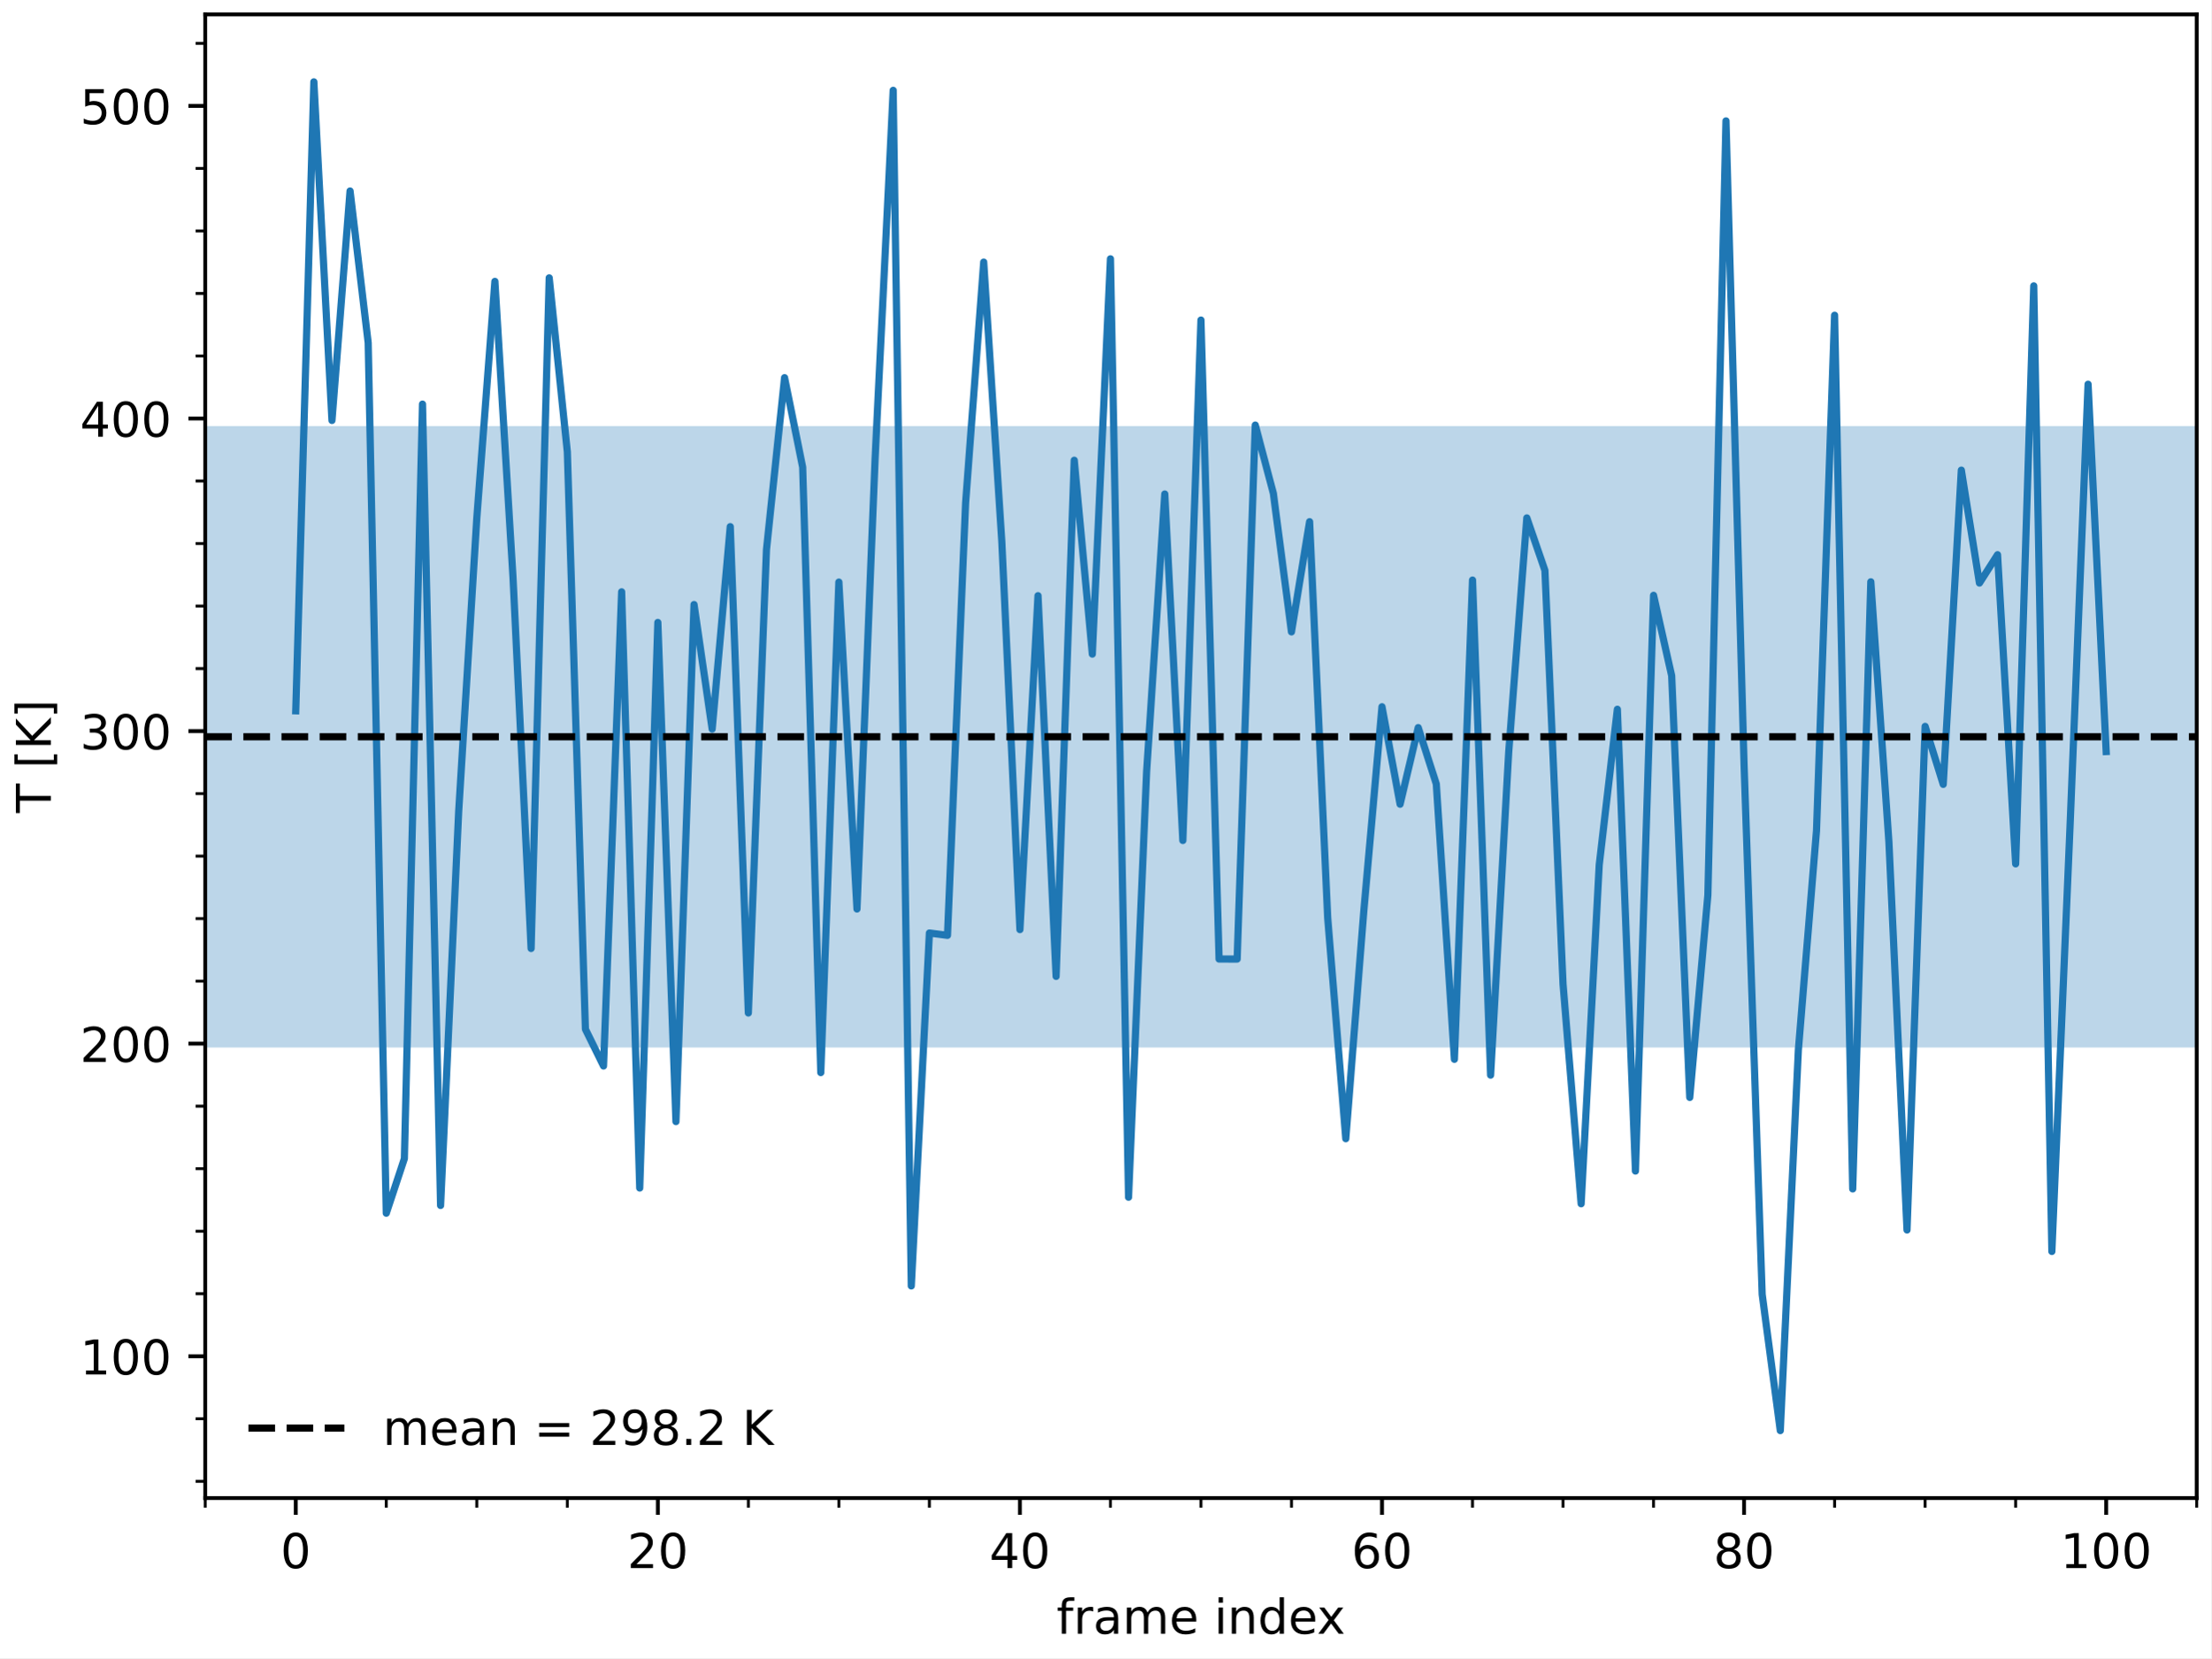
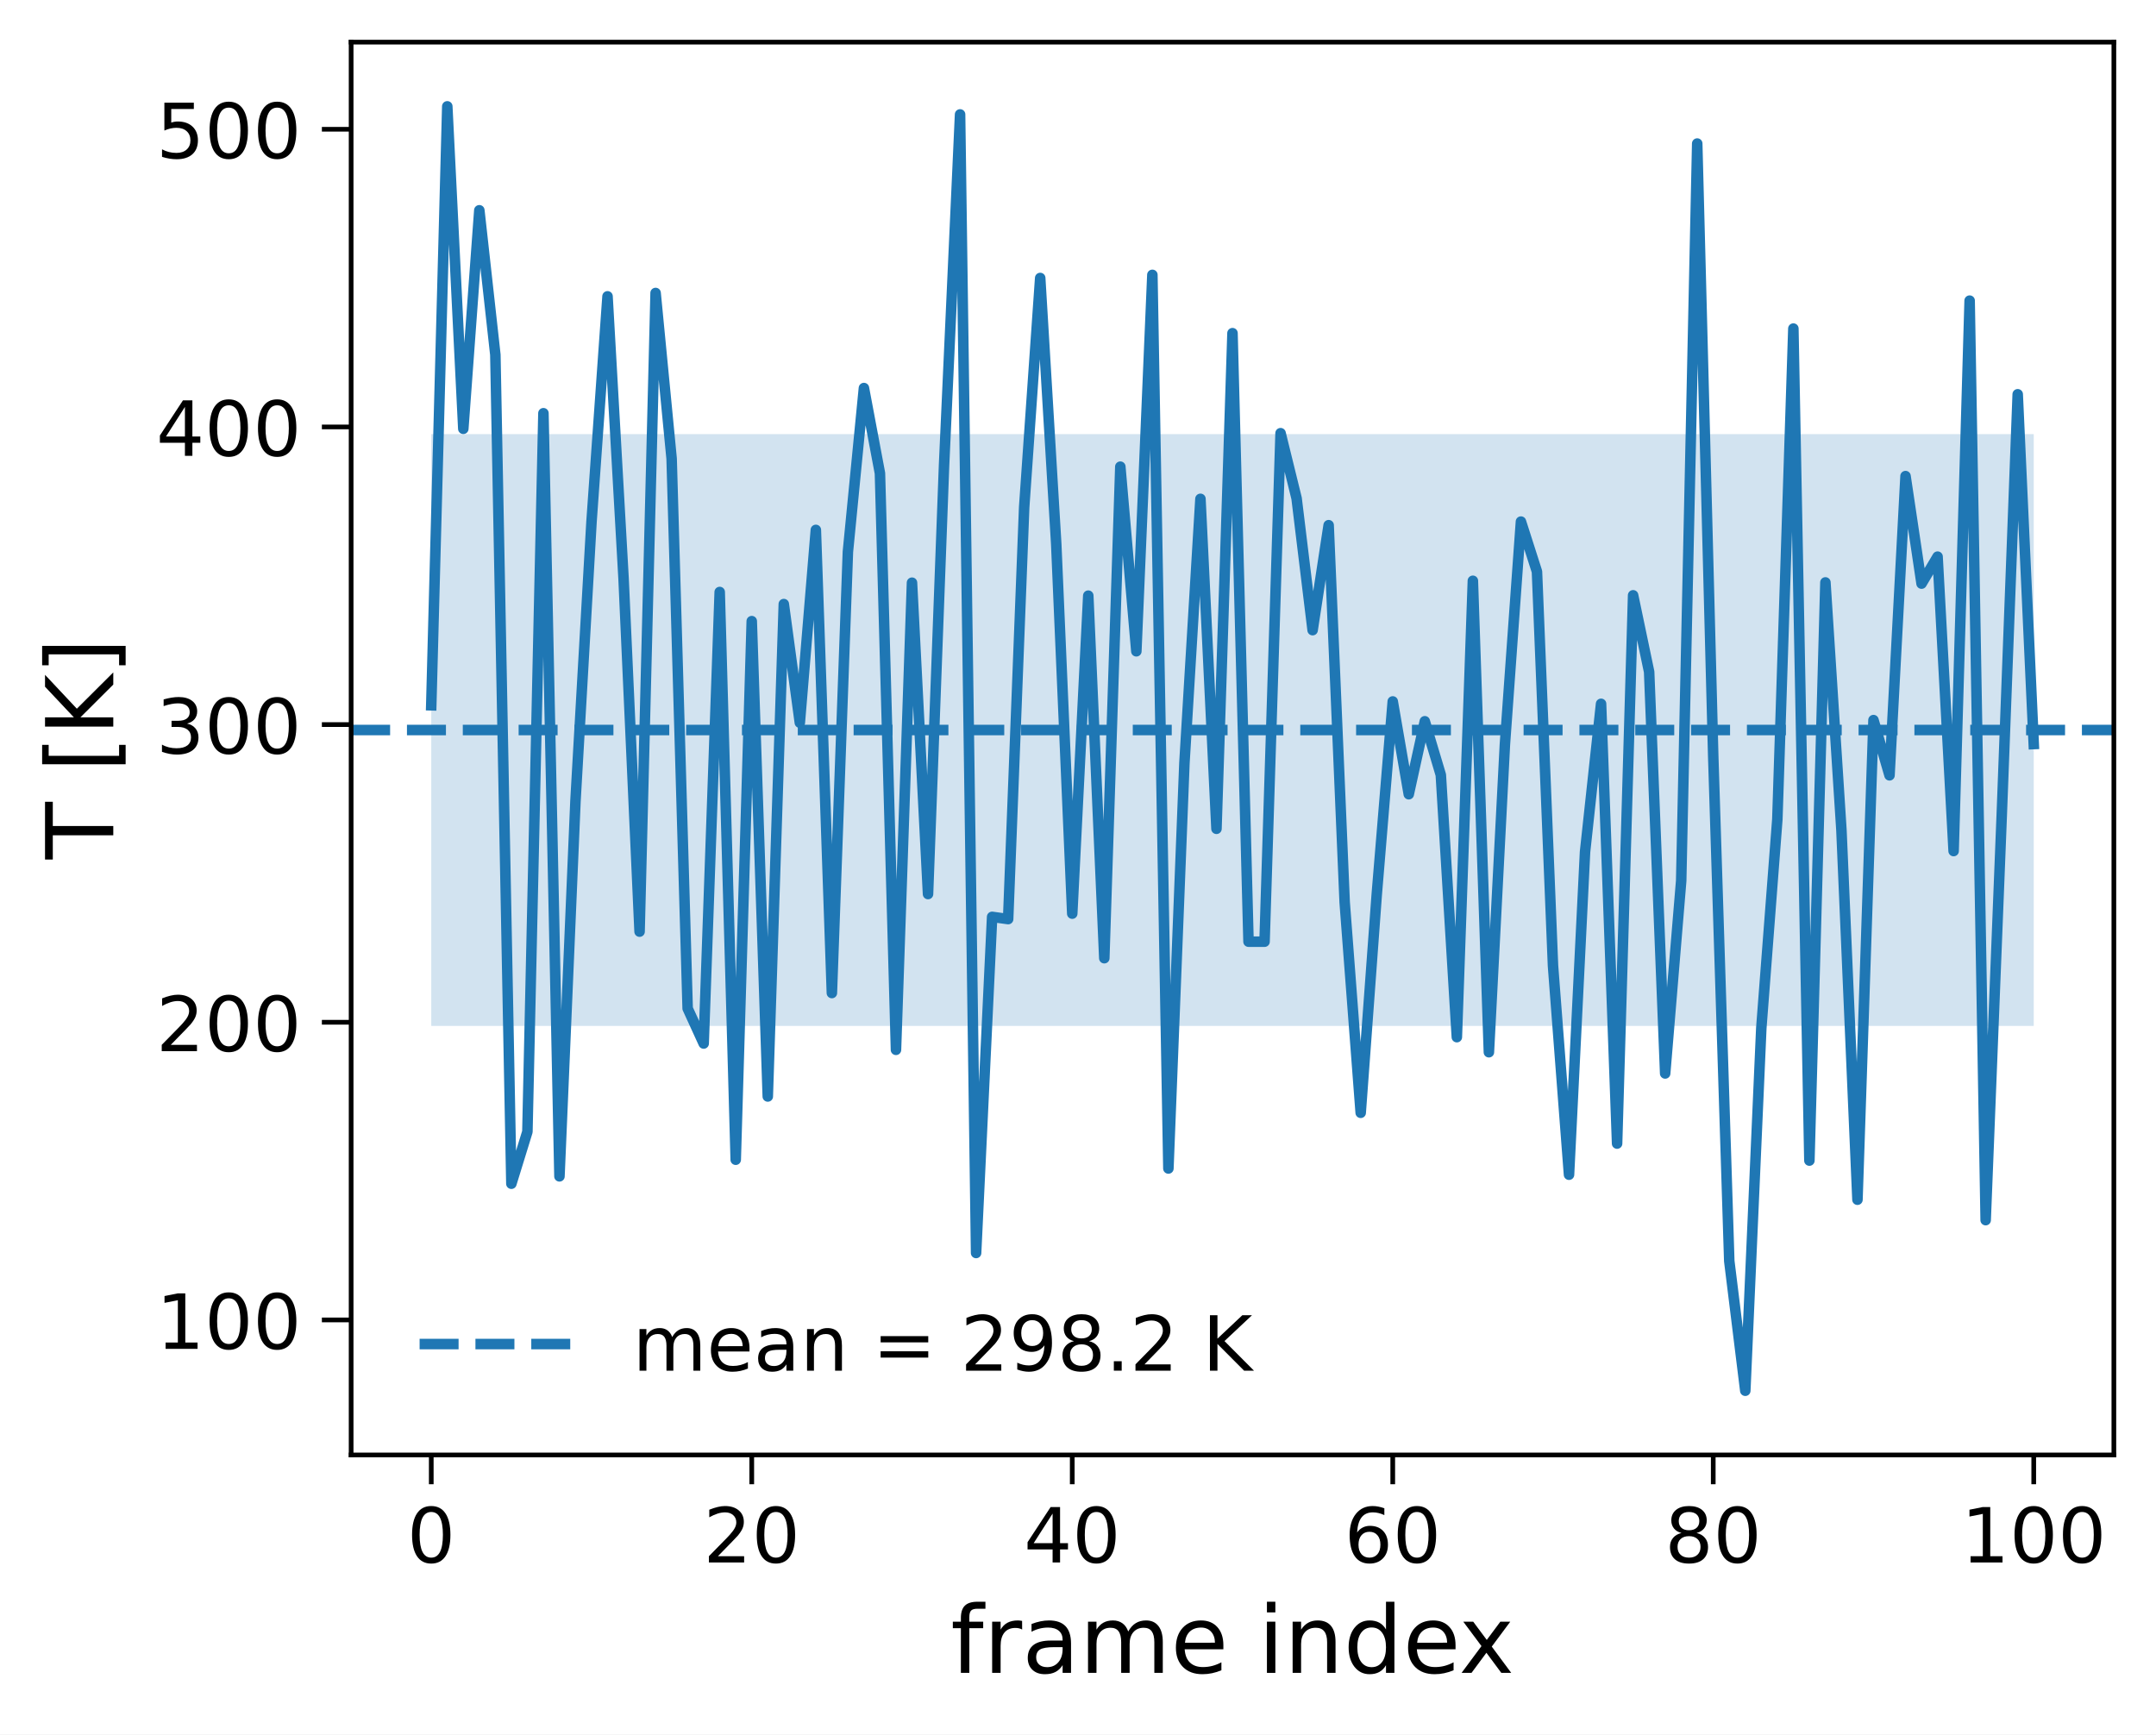
- <svg xmlns="http://www.w3.org/2000/svg" xmlns:xlink="http://www.w3.org/1999/xlink" width="460.8pt" height="345.6pt" viewBox="0 0 460.8 345.6" version="1.1">
+ <svg xmlns="http://www.w3.org/2000/svg" xmlns:xlink="http://www.w3.org/1999/xlink" width="368.4pt" height="296.4pt" viewBox="0 0 368.4 296.4" version="1.1">
  <defs>
    <style type="text/css">*{stroke-linejoin: round; stroke-linecap: butt}</style>
  </defs>
  <g id="figure_1">
    <g id="patch_1">
-       <path d="M 0 345.6  L 460.8 345.6  L 460.8 0  L 0 0  z " style="fill: #ffffff" />
+       <path d="M 0 296.4  L 368.4 296.4  L 368.4 0  L 0 0  z " style="fill: #ffffff" />
    </g>
    <g id="axes_1">
      <g id="patch_2">
-         <path d="M 42.766 312.244  L 457.8 312.244  L 457.8 3  L 42.766 3  z " style="fill: #ffffff" />
-       </g>
-       <g id="patch_3">
-         <path d="M 42.766 218.335  L 457.8 218.335  L 457.8 88.802  L 42.766 88.802  z " clip-path="url(#p614aa1fd4a)" style="fill: #1f77b4; opacity: 0.3" />
+         <path d="M 59.999 248.633  L 361.2 248.633  L 361.2 7.2  L 59.999 7.2  z " style="fill: #ffffff" />
+       </g>
+       <g id="FillBetweenPolyCollection_1">
+         <path d="M 73.69 74.187  L 73.69 175.316  L 76.428 175.316  L 79.166 175.316  L 81.904 175.316  L 84.642 175.316  L 87.381 175.316  L 90.119 175.316  L 92.857 175.316  L 95.595 175.316  L 98.333 175.316  L 101.072 175.316  L 103.81 175.316  L 106.548 175.316  L 109.286 175.316  L 112.024 175.316  L 114.763 175.316  L 117.501 175.316  L 120.239 175.316  L 122.977 175.316  L 125.715 175.316  L 128.453 175.316  L 131.192 175.316  L 133.93 175.316  L 136.668 175.316  L 139.406 175.316  L 142.144 175.316  L 144.883 175.316  L 147.621 175.316  L 150.359 175.316  L 153.097 175.316  L 155.835 175.316  L 158.574 175.316  L 161.312 175.316  L 164.05 175.316  L 166.788 175.316  L 169.526 175.316  L 172.264 175.316  L 175.003 175.316  L 177.741 175.316  L 180.479 175.316  L 183.217 175.316  L 185.955 175.316  L 188.694 175.316  L 191.432 175.316  L 194.17 175.316  L 196.908 175.316  L 199.646 175.316  L 202.385 175.316  L 205.123 175.316  L 207.861 175.316  L 210.599 175.316  L 213.337 175.316  L 216.076 175.316  L 218.814 175.316  L 221.552 175.316  L 224.29 175.316  L 227.028 175.316  L 229.766 175.316  L 232.505 175.316  L 235.243 175.316  L 237.981 175.316  L 240.719 175.316  L 243.457 175.316  L 246.196 175.316  L 248.934 175.316  L 251.672 175.316  L 254.41 175.316  L 257.148 175.316  L 259.887 175.316  L 262.625 175.316  L 265.363 175.316  L 268.101 175.316  L 270.839 175.316  L 273.577 175.316  L 276.316 175.316  L 279.054 175.316  L 281.792 175.316  L 284.53 175.316  L 287.268 175.316  L 290.007 175.316  L 292.745 175.316  L 295.483 175.316  L 298.221 175.316  L 300.959 175.316  L 303.698 175.316  L 306.436 175.316  L 309.174 175.316  L 311.912 175.316  L 314.65 175.316  L 317.388 175.316  L 320.127 175.316  L 322.865 175.316  L 325.603 175.316  L 328.341 175.316  L 331.079 175.316  L 333.818 175.316  L 336.556 175.316  L 339.294 175.316  L 342.032 175.316  L 344.77 175.316  L 347.509 175.316  L 347.509 74.187  L 347.509 74.187  L 344.77 74.187  L 342.032 74.187  L 339.294 74.187  L 336.556 74.187  L 333.818 74.187  L 331.079 74.187  L 328.341 74.187  L 325.603 74.187  L 322.865 74.187  L 320.127 74.187  L 317.388 74.187  L 314.65 74.187  L 311.912 74.187  L 309.174 74.187  L 306.436 74.187  L 303.698 74.187  L 300.959 74.187  L 298.221 74.187  L 295.483 74.187  L 292.745 74.187  L 290.007 74.187  L 287.268 74.187  L 284.53 74.187  L 281.792 74.187  L 279.054 74.187  L 276.316 74.187  L 273.577 74.187  L 270.839 74.187  L 268.101 74.187  L 265.363 74.187  L 262.625 74.187  L 259.887 74.187  L 257.148 74.187  L 254.41 74.187  L 251.672 74.187  L 248.934 74.187  L 246.196 74.187  L 243.457 74.187  L 240.719 74.187  L 237.981 74.187  L 235.243 74.187  L 232.505 74.187  L 229.766 74.187  L 227.028 74.187  L 224.29 74.187  L 221.552 74.187  L 218.814 74.187  L 216.076 74.187  L 213.337 74.187  L 210.599 74.187  L 207.861 74.187  L 205.123 74.187  L 202.385 74.187  L 199.646 74.187  L 196.908 74.187  L 194.17 74.187  L 191.432 74.187  L 188.694 74.187  L 185.955 74.187  L 183.217 74.187  L 180.479 74.187  L 177.741 74.187  L 175.003 74.187  L 172.264 74.187  L 169.526 74.187  L 166.788 74.187  L 164.05 74.187  L 161.312 74.187  L 158.574 74.187  L 155.835 74.187  L 153.097 74.187  L 150.359 74.187  L 147.621 74.187  L 144.883 74.187  L 142.144 74.187  L 139.406 74.187  L 136.668 74.187  L 133.93 74.187  L 131.192 74.187  L 128.453 74.187  L 125.715 74.187  L 122.977 74.187  L 120.239 74.187  L 117.501 74.187  L 114.763 74.187  L 112.024 74.187  L 109.286 74.187  L 106.548 74.187  L 103.81 74.187  L 101.072 74.187  L 98.333 74.187  L 95.595 74.187  L 92.857 74.187  L 90.119 74.187  L 87.381 74.187  L 84.642 74.187  L 81.904 74.187  L 79.166 74.187  L 76.428 74.187  L 73.69 74.187  z " clip-path="url(#p4c0810316b)" style="fill: #1f77b4; fill-opacity: 0.2" />
      </g>
      <g id="matplotlib.axis_1">
        <g id="xtick_1">
          <g id="line2d_1">
            <defs>
-               <path id="m4a8d5b5335" d="M 0 0  L 0 3.5  " style="stroke: #000000; stroke-width: 0.8" />
-             </defs>
-             <g>
-               <use xlink:href="#m4a8d5b5335" x="61.631" y="312.244" style="stroke: #000000; stroke-width: 0.8" />
+               <path id="me2328aeeba" d="M 0 0  L 0 5  " style="stroke: #000000; stroke-width: 0.8" />
+             </defs>
+             <g>
+               <use xlink:href="#me2328aeeba" x="73.69" y="248.633" style="stroke: #000000; stroke-width: 0.8" />
            </g>
          </g>
          <g id="text_1">
-             <g transform="translate(58.44979 326.8419) scale(0.1 -0.1)">
+             <g transform="translate(69.55407 267.0109) scale(0.13 -0.13)">
              <defs>
                <path id="DejaVuSans-30" d="M 2034 4250  Q 1547 4250 1301 3770  Q 1056 3291 1056 2328  Q 1056 1369 1301 889  Q 1547 409 2034 409  Q 2525 409 2770 889  Q 3016 1369 3016 2328  Q 3016 3291 2770 3770  Q 2525 4250 2034 4250  z M 2034 4750  Q 2819 4750 3233 4129  Q 3647 3509 3647 2328  Q 3647 1150 3233 529  Q 2819 -91 2034 -91  Q 1250 -91 836 529  Q 422 1150 422 2328  Q 422 3509 836 4129  Q 1250 4750 2034 4750  z " transform="scale(0.015625)" />
              </defs>
              <use xlink:href="#DejaVuSans-30" />
            </g>
          </g>
        </g>
        <g id="xtick_2">
          <g id="line2d_2">
            <g>
-               <use xlink:href="#m4a8d5b5335" x="137.092" y="312.244" style="stroke: #000000; stroke-width: 0.8" />
+               <use xlink:href="#me2328aeeba" x="128.453" y="248.633" style="stroke: #000000; stroke-width: 0.8" />
            </g>
          </g>
          <g id="text_2">
-             <g transform="translate(130.7293 326.8419) scale(0.1 -0.1)">
+             <g transform="translate(120.1822 267.0109) scale(0.13 -0.13)">
              <defs>
                <path id="DejaVuSans-32" d="M 1228 531  L 3431 531  L 3431 0  L 469 0  L 469 531  Q 828 903 1448 1529  Q 2069 2156 2228 2338  Q 2531 2678 2651 2914  Q 2772 3150 2772 3378  Q 2772 3750 2511 3984  Q 2250 4219 1831 4219  Q 1534 4219 1204 4116  Q 875 4013 500 3803  L 500 4441  Q 881 4594 1212 4672  Q 1544 4750 1819 4750  Q 2544 4750 2975 4387  Q 3406 4025 3406 3419  Q 3406 3131 3298 2873  Q 3191 2616 2906 2266  Q 2828 2175 2409 1742  Q 1991 1309 1228 531  z " transform="scale(0.015625)" />
              </defs>
              <use xlink:href="#DejaVuSans-32" />
              <use xlink:href="#DejaVuSans-30" transform="translate(63.62305 0)" />
            </g>
          </g>
        </g>
        <g id="xtick_3">
          <g id="line2d_3">
            <g>
-               <use xlink:href="#m4a8d5b5335" x="212.552" y="312.244" style="stroke: #000000; stroke-width: 0.8" />
+               <use xlink:href="#me2328aeeba" x="183.217" y="248.633" style="stroke: #000000; stroke-width: 0.8" />
            </g>
          </g>
          <g id="text_3">
-             <g transform="translate(206.19 326.8419) scale(0.1 -0.1)">
+             <g transform="translate(174.946 267.0109) scale(0.13 -0.13)">
              <defs>
                <path id="DejaVuSans-34" d="M 2419 4116  L 825 1625  L 2419 1625  L 2419 4116  z M 2253 4666  L 3047 4666  L 3047 1625  L 3713 1625  L 3713 1100  L 3047 1100  L 3047 0  L 2419 0  L 2419 1100  L 313 1100  L 313 1709  L 2253 4666  z " transform="scale(0.015625)" />
              </defs>
              <use xlink:href="#DejaVuSans-34" />
              <use xlink:href="#DejaVuSans-30" transform="translate(63.62305 0)" />
            </g>
          </g>
        </g>
        <g id="xtick_4">
          <g id="line2d_4">
            <g>
-               <use xlink:href="#m4a8d5b5335" x="288.013" y="312.244" style="stroke: #000000; stroke-width: 0.8" />
+               <use xlink:href="#me2328aeeba" x="237.981" y="248.633" style="stroke: #000000; stroke-width: 0.8" />
            </g>
          </g>
          <g id="text_4">
-             <g transform="translate(281.6507 326.8419) scale(0.1 -0.1)">
+             <g transform="translate(229.7098 267.0109) scale(0.13 -0.13)">
              <defs>
                <path id="DejaVuSans-36" d="M 2113 2584  Q 1688 2584 1439 2293  Q 1191 2003 1191 1497  Q 1191 994 1439 701  Q 1688 409 2113 409  Q 2538 409 2786 701  Q 3034 994 3034 1497  Q 3034 2003 2786 2293  Q 2538 2584 2113 2584  z M 3366 4563  L 3366 3988  Q 3128 4100 2886 4159  Q 2644 4219 2406 4219  Q 1781 4219 1451 3797  Q 1122 3375 1075 2522  Q 1259 2794 1537 2939  Q 1816 3084 2150 3084  Q 2853 3084 3261 2657  Q 3669 2231 3669 1497  Q 3669 778 3244 343  Q 2819 -91 2113 -91  Q 1303 -91 875 529  Q 447 1150 447 2328  Q 447 3434 972 4092  Q 1497 4750 2381 4750  Q 2619 4750 2861 4703  Q 3103 4656 3366 4563  z " transform="scale(0.015625)" />
              </defs>
              <use xlink:href="#DejaVuSans-36" />
              <use xlink:href="#DejaVuSans-30" transform="translate(63.62305 0)" />
            </g>
          </g>
        </g>
        <g id="xtick_5">
          <g id="line2d_5">
            <g>
-               <use xlink:href="#m4a8d5b5335" x="363.474" y="312.244" style="stroke: #000000; stroke-width: 0.8" />
+               <use xlink:href="#me2328aeeba" x="292.745" y="248.633" style="stroke: #000000; stroke-width: 0.8" />
            </g>
          </g>
          <g id="text_5">
-             <g transform="translate(357.1114 326.8419) scale(0.1 -0.1)">
+             <g transform="translate(284.4735 267.0109) scale(0.13 -0.13)">
              <defs>
                <path id="DejaVuSans-38" d="M 2034 2216  Q 1584 2216 1326 1975  Q 1069 1734 1069 1313  Q 1069 891 1326 650  Q 1584 409 2034 409  Q 2484 409 2743 651  Q 3003 894 3003 1313  Q 3003 1734 2745 1975  Q 2488 2216 2034 2216  z M 1403 2484  Q 997 2584 770 2862  Q 544 3141 544 3541  Q 544 4100 942 4425  Q 1341 4750 2034 4750  Q 2731 4750 3128 4425  Q 3525 4100 3525 3541  Q 3525 3141 3298 2862  Q 3072 2584 2669 2484  Q 3125 2378 3379 2068  Q 3634 1759 3634 1313  Q 3634 634 3220 271  Q 2806 -91 2034 -91  Q 1263 -91 848 271  Q 434 634 434 1313  Q 434 1759 690 2068  Q 947 2378 1403 2484  z M 1172 3481  Q 1172 3119 1398 2916  Q 1625 2713 2034 2713  Q 2441 2713 2670 2916  Q 2900 3119 2900 3481  Q 2900 3844 2670 4047  Q 2441 4250 2034 4250  Q 1625 4250 1398 4047  Q 1172 3844 1172 3481  z " transform="scale(0.015625)" />
              </defs>
              <use xlink:href="#DejaVuSans-38" />
              <use xlink:href="#DejaVuSans-30" transform="translate(63.62305 0)" />
            </g>
          </g>
        </g>
        <g id="xtick_6">
          <g id="line2d_6">
            <g>
-               <use xlink:href="#m4a8d5b5335" x="438.935" y="312.244" style="stroke: #000000; stroke-width: 0.8" />
+               <use xlink:href="#me2328aeeba" x="347.509" y="248.633" style="stroke: #000000; stroke-width: 0.8" />
            </g>
          </g>
          <g id="text_6">
-             <g transform="translate(429.3908 326.8419) scale(0.1 -0.1)">
+             <g transform="translate(335.1017 267.0109) scale(0.13 -0.13)">
              <defs>
                <path id="DejaVuSans-31" d="M 794 531  L 1825 531  L 1825 4091  L 703 3866  L 703 4441  L 1819 4666  L 2450 4666  L 2450 531  L 3481 531  L 3481 0  L 794 0  L 794 531  z " transform="scale(0.015625)" />
              </defs>
              <use xlink:href="#DejaVuSans-31" />
              <use xlink:href="#DejaVuSans-30" transform="translate(63.62305 0)" />
              <use xlink:href="#DejaVuSans-30" transform="translate(127.2461 0)" />
            </g>
          </g>
        </g>
-         <g id="xtick_7">
-           <g id="line2d_7">
-             <defs>
-               <path id="m9351d5bd7f" d="M 0 0  L 0 2  " style="stroke: #000000; stroke-width: 0.6" />
-             </defs>
-             <g>
-               <use xlink:href="#m9351d5bd7f" x="42.766" y="312.244" style="stroke: #000000; stroke-width: 0.6" />
-             </g>
-           </g>
-         </g>
-         <g id="xtick_8">
-           <g id="line2d_8">
-             <g>
-               <use xlink:href="#m9351d5bd7f" x="80.496" y="312.244" style="stroke: #000000; stroke-width: 0.6" />
-             </g>
-           </g>
-         </g>
-         <g id="xtick_9">
-           <g id="line2d_9">
-             <g>
-               <use xlink:href="#m9351d5bd7f" x="99.361" y="312.244" style="stroke: #000000; stroke-width: 0.6" />
-             </g>
-           </g>
-         </g>
-         <g id="xtick_10">
-           <g id="line2d_10">
-             <g>
-               <use xlink:href="#m9351d5bd7f" x="118.227" y="312.244" style="stroke: #000000; stroke-width: 0.6" />
-             </g>
-           </g>
-         </g>
-         <g id="xtick_11">
-           <g id="line2d_11">
-             <g>
-               <use xlink:href="#m9351d5bd7f" x="155.957" y="312.244" style="stroke: #000000; stroke-width: 0.6" />
-             </g>
-           </g>
-         </g>
-         <g id="xtick_12">
-           <g id="line2d_12">
-             <g>
-               <use xlink:href="#m9351d5bd7f" x="174.822" y="312.244" style="stroke: #000000; stroke-width: 0.6" />
-             </g>
-           </g>
-         </g>
-         <g id="xtick_13">
-           <g id="line2d_13">
-             <g>
-               <use xlink:href="#m9351d5bd7f" x="193.687" y="312.244" style="stroke: #000000; stroke-width: 0.6" />
-             </g>
-           </g>
-         </g>
-         <g id="xtick_14">
-           <g id="line2d_14">
-             <g>
-               <use xlink:href="#m9351d5bd7f" x="231.418" y="312.244" style="stroke: #000000; stroke-width: 0.6" />
-             </g>
-           </g>
-         </g>
-         <g id="xtick_15">
-           <g id="line2d_15">
-             <g>
-               <use xlink:href="#m9351d5bd7f" x="250.283" y="312.244" style="stroke: #000000; stroke-width: 0.6" />
-             </g>
-           </g>
-         </g>
-         <g id="xtick_16">
-           <g id="line2d_16">
-             <g>
-               <use xlink:href="#m9351d5bd7f" x="269.148" y="312.244" style="stroke: #000000; stroke-width: 0.6" />
-             </g>
-           </g>
-         </g>
-         <g id="xtick_17">
-           <g id="line2d_17">
-             <g>
-               <use xlink:href="#m9351d5bd7f" x="306.878" y="312.244" style="stroke: #000000; stroke-width: 0.6" />
-             </g>
-           </g>
-         </g>
-         <g id="xtick_18">
-           <g id="line2d_18">
-             <g>
-               <use xlink:href="#m9351d5bd7f" x="325.744" y="312.244" style="stroke: #000000; stroke-width: 0.6" />
-             </g>
-           </g>
-         </g>
-         <g id="xtick_19">
-           <g id="line2d_19">
-             <g>
-               <use xlink:href="#m9351d5bd7f" x="344.609" y="312.244" style="stroke: #000000; stroke-width: 0.6" />
-             </g>
-           </g>
-         </g>
-         <g id="xtick_20">
-           <g id="line2d_20">
-             <g>
-               <use xlink:href="#m9351d5bd7f" x="382.339" y="312.244" style="stroke: #000000; stroke-width: 0.6" />
-             </g>
-           </g>
-         </g>
-         <g id="xtick_21">
-           <g id="line2d_21">
-             <g>
-               <use xlink:href="#m9351d5bd7f" x="401.204" y="312.244" style="stroke: #000000; stroke-width: 0.6" />
-             </g>
-           </g>
-         </g>
-         <g id="xtick_22">
-           <g id="line2d_22">
-             <g>
-               <use xlink:href="#m9351d5bd7f" x="420.069" y="312.244" style="stroke: #000000; stroke-width: 0.6" />
-             </g>
-           </g>
-         </g>
-         <g id="xtick_23">
-           <g id="line2d_23">
-             <g>
-               <use xlink:href="#m9351d5bd7f" x="457.8" y="312.244" style="stroke: #000000; stroke-width: 0.6" />
-             </g>
-           </g>
-         </g>
        <g id="text_7">
-           <g transform="translate(220.1867 340.5201) scale(0.1 -0.1)">
+           <g transform="translate(162.4454 285.872) scale(0.16 -0.16)">
            <defs>
              <path id="DejaVuSans-66" d="M 2375 4863  L 2375 4384  L 1825 4384  Q 1516 4384 1395 4259  Q 1275 4134 1275 3809  L 1275 3500  L 2222 3500  L 2222 3053  L 1275 3053  L 1275 0  L 697 0  L 697 3053  L 147 3053  L 147 3500  L 697 3500  L 697 3744  Q 697 4328 969 4595  Q 1241 4863 1831 4863  L 2375 4863  z " transform="scale(0.015625)" />
              <path id="DejaVuSans-72" d="M 2631 2963  Q 2534 3019 2420 3045  Q 2306 3072 2169 3072  Q 1681 3072 1420 2755  Q 1159 2438 1159 1844  L 1159 0  L 581 0  L 581 3500  L 1159 3500  L 1159 2956  Q 1341 3275 1631 3429  Q 1922 3584 2338 3584  Q 2397 3584 2469 3576  Q 2541 3569 2628 3553  L 2631 2963  z " transform="scale(0.015625)" />
              <path id="DejaVuSans-61" d="M 2194 1759  Q 1497 1759 1228 1600  Q 959 1441 959 1056  Q 959 750 1161 570  Q 1363 391 1709 391  Q 2188 391 2477 730  Q 2766 1069 2766 1631  L 2766 1759  L 2194 1759  z M 3341 1997  L 3341 0  L 2766 0  L 2766 531  Q 2569 213 2275 61  Q 1981 -91 1556 -91  Q 1019 -91 701 211  Q 384 513 384 1019  Q 384 1609 779 1909  Q 1175 2209 1959 2209  L 2766 2209  L 2766 2266  Q 2766 2663 2505 2880  Q 2244 3097 1772 3097  Q 1472 3097 1187 3025  Q 903 2953 641 2809  L 641 3341  Q 956 3463 1253 3523  Q 1550 3584 1831 3584  Q 2591 3584 2966 3190  Q 3341 2797 3341 1997  z " transform="scale(0.015625)" />
              <path id="DejaVuSans-6d" d="M 3328 2828  Q 3544 3216 3844 3400  Q 4144 3584 4550 3584  Q 5097 3584 5394 3201  Q 5691 2819 5691 2113  L 5691 0  L 5113 0  L 5113 2094  Q 5113 2597 4934 2840  Q 4756 3084 4391 3084  Q 3944 3084 3684 2787  Q 3425 2491 3425 1978  L 3425 0  L 2847 0  L 2847 2094  Q 2847 2600 2669 2842  Q 2491 3084 2119 3084  Q 1678 3084 1418 2786  Q 1159 2488 1159 1978  L 1159 0  L 581 0  L 581 3500  L 1159 3500  L 1159 2956  Q 1356 3278 1631 3431  Q 1906 3584 2284 3584  Q 2666 3584 2933 3390  Q 3200 3197 3328 2828  z " transform="scale(0.015625)" />
              <path id="DejaVuSans-65" d="M 3597 1894  L 3597 1613  L 953 1613  Q 991 1019 1311 708  Q 1631 397 2203 397  Q 2534 397 2845 478  Q 3156 559 3463 722  L 3463 178  Q 3153 47 2828 -22  Q 2503 -91 2169 -91  Q 1331 -91 842 396  Q 353 884 353 1716  Q 353 2575 817 3079  Q 1281 3584 2069 3584  Q 2775 3584 3186 3129  Q 3597 2675 3597 1894  z M 3022 2063  Q 3016 2534 2758 2815  Q 2500 3097 2075 3097  Q 1594 3097 1305 2825  Q 1016 2553 972 2059  L 3022 2063  z " transform="scale(0.015625)" />
              <path id="DejaVuSans-20" transform="scale(0.015625)" />
              <path id="DejaVuSans-69" d="M 603 3500  L 1178 3500  L 1178 0  L 603 0  L 603 3500  z M 603 4863  L 1178 4863  L 1178 4134  L 603 4134  L 603 4863  z " transform="scale(0.015625)" />
              <path id="DejaVuSans-6e" d="M 3513 2113  L 3513 0  L 2938 0  L 2938 2094  Q 2938 2591 2744 2837  Q 2550 3084 2163 3084  Q 1697 3084 1428 2787  Q 1159 2491 1159 1978  L 1159 0  L 581 0  L 581 3500  L 1159 3500  L 1159 2956  Q 1366 3272 1645 3428  Q 1925 3584 2291 3584  Q 2894 3584 3203 3211  Q 3513 2838 3513 2113  z " transform="scale(0.015625)" />
              <path id="DejaVuSans-64" d="M 2906 2969  L 2906 4863  L 3481 4863  L 3481 0  L 2906 0  L 2906 525  Q 2725 213 2448 61  Q 2172 -91 1784 -91  Q 1150 -91 751 415  Q 353 922 353 1747  Q 353 2572 751 3078  Q 1150 3584 1784 3584  Q 2172 3584 2448 3432  Q 2725 3281 2906 2969  z M 947 1747  Q 947 1113 1208 752  Q 1469 391 1925 391  Q 2381 391 2643 752  Q 2906 1113 2906 1747  Q 2906 2381 2643 2742  Q 2381 3103 1925 3103  Q 1469 3103 1208 2742  Q 947 2381 947 1747  z " transform="scale(0.015625)" />
              <path id="DejaVuSans-78" d="M 3513 3500  L 2247 1797  L 3578 0  L 2900 0  L 1881 1375  L 863 0  L 184 0  L 1544 1831  L 300 3500  L 978 3500  L 1906 2253  L 2834 3500  L 3513 3500  z " transform="scale(0.015625)" />
            </defs>
            <use xlink:href="#DejaVuSans-66" />
            <use xlink:href="#DejaVuSans-72" transform="translate(35.20508 0)" />
            <use xlink:href="#DejaVuSans-61" transform="translate(76.31836 0)" />
            <use xlink:href="#DejaVuSans-6d" transform="translate(137.5977 0)" />
            <use xlink:href="#DejaVuSans-65" transform="translate(235.0098 0)" />
            <use xlink:href="#DejaVuSans-20" transform="translate(296.5332 0)" />
            <use xlink:href="#DejaVuSans-69" transform="translate(328.3203 0)" />
            <use xlink:href="#DejaVuSans-6e" transform="translate(356.1035 0)" />
            <use xlink:href="#DejaVuSans-64" transform="translate(419.4824 0)" />
            <use xlink:href="#DejaVuSans-65" transform="translate(482.959 0)" />
            <use xlink:href="#DejaVuSans-78" transform="translate(542.7324 0)" />
          </g>
        </g>
      </g>
      <g id="matplotlib.axis_2">
        <g id="ytick_1">
-           <g id="line2d_24">
-             <defs>
-               <path id="maeb657fe62" d="M 0 0  L -3.5 0  " style="stroke: #000000; stroke-width: 0.8" />
-             </defs>
-             <g>
-               <use xlink:href="#maeb657fe62" x="42.766" y="282.688" style="stroke: #000000; stroke-width: 0.8" />
+           <g id="line2d_7">
+             <defs>
+               <path id="m54078524a6" d="M 0 0  L -5 0  " style="stroke: #000000; stroke-width: 0.8" />
+             </defs>
+             <g>
+               <use xlink:href="#m54078524a6" x="59.999" y="225.558" style="stroke: #000000; stroke-width: 0.8" />
            </g>
          </g>
          <g id="text_8">
-             <g transform="translate(16.67836 286.4872) scale(0.1 -0.1)">
+             <g transform="translate(26.685 230.4973) scale(0.13 -0.13)">
              <use xlink:href="#DejaVuSans-31" />
              <use xlink:href="#DejaVuSans-30" transform="translate(63.62305 0)" />
              <use xlink:href="#DejaVuSans-30" transform="translate(127.2461 0)" />
            </g>
          </g>
        </g>
        <g id="ytick_2">
-           <g id="line2d_25">
-             <g>
-               <use xlink:href="#maeb657fe62" x="42.766" y="217.533" style="stroke: #000000; stroke-width: 0.8" />
+           <g id="line2d_8">
+             <g>
+               <use xlink:href="#m54078524a6" x="59.999" y="174.691" style="stroke: #000000; stroke-width: 0.8" />
            </g>
          </g>
          <g id="text_9">
-             <g transform="translate(16.67836 221.3324) scale(0.1 -0.1)">
+             <g transform="translate(26.685 179.6295) scale(0.13 -0.13)">
              <use xlink:href="#DejaVuSans-32" />
              <use xlink:href="#DejaVuSans-30" transform="translate(63.62305 0)" />
              <use xlink:href="#DejaVuSans-30" transform="translate(127.2461 0)" />
            </g>
          </g>
        </g>
        <g id="ytick_3">
-           <g id="line2d_26">
-             <g>
-               <use xlink:href="#maeb657fe62" x="42.766" y="152.378" style="stroke: #000000; stroke-width: 0.8" />
+           <g id="line2d_9">
+             <g>
+               <use xlink:href="#m54078524a6" x="59.999" y="123.823" style="stroke: #000000; stroke-width: 0.8" />
            </g>
          </g>
          <g id="text_10">
-             <g transform="translate(16.67836 156.1777) scale(0.1 -0.1)">
+             <g transform="translate(26.685 128.7618) scale(0.13 -0.13)">
              <defs>
                <path id="DejaVuSans-33" d="M 2597 2516  Q 3050 2419 3304 2112  Q 3559 1806 3559 1356  Q 3559 666 3084 287  Q 2609 -91 1734 -91  Q 1441 -91 1130 -33  Q 819 25 488 141  L 488 750  Q 750 597 1062 519  Q 1375 441 1716 441  Q 2309 441 2620 675  Q 2931 909 2931 1356  Q 2931 1769 2642 2001  Q 2353 2234 1838 2234  L 1294 2234  L 1294 2753  L 1863 2753  Q 2328 2753 2575 2939  Q 2822 3125 2822 3475  Q 2822 3834 2567 4026  Q 2313 4219 1838 4219  Q 1578 4219 1281 4162  Q 984 4106 628 3988  L 628 4550  Q 988 4650 1302 4700  Q 1616 4750 1894 4750  Q 2613 4750 3031 4423  Q 3450 4097 3450 3541  Q 3450 3153 3228 2886  Q 3006 2619 2597 2516  z " transform="scale(0.015625)" />
              </defs>
              <use xlink:href="#DejaVuSans-33" />
              <use xlink:href="#DejaVuSans-30" transform="translate(63.62305 0)" />
              <use xlink:href="#DejaVuSans-30" transform="translate(127.2461 0)" />
            </g>
          </g>
        </g>
        <g id="ytick_4">
-           <g id="line2d_27">
-             <g>
-               <use xlink:href="#maeb657fe62" x="42.766" y="87.224" style="stroke: #000000; stroke-width: 0.8" />
+           <g id="line2d_10">
+             <g>
+               <use xlink:href="#m54078524a6" x="59.999" y="72.955" style="stroke: #000000; stroke-width: 0.8" />
            </g>
          </g>
          <g id="text_11">
-             <g transform="translate(16.67836 91.02294) scale(0.1 -0.1)">
+             <g transform="translate(26.685 77.89409) scale(0.13 -0.13)">
              <use xlink:href="#DejaVuSans-34" />
              <use xlink:href="#DejaVuSans-30" transform="translate(63.62305 0)" />
              <use xlink:href="#DejaVuSans-30" transform="translate(127.2461 0)" />
            </g>
          </g>
        </g>
        <g id="ytick_5">
-           <g id="line2d_28">
-             <g>
-               <use xlink:href="#maeb657fe62" x="42.766" y="22.069" style="stroke: #000000; stroke-width: 0.8" />
+           <g id="line2d_11">
+             <g>
+               <use xlink:href="#m54078524a6" x="59.999" y="22.087" style="stroke: #000000; stroke-width: 0.8" />
            </g>
          </g>
          <g id="text_12">
-             <g transform="translate(16.67836 25.86819) scale(0.1 -0.1)">
+             <g transform="translate(26.685 27.02636) scale(0.13 -0.13)">
              <defs>
                <path id="DejaVuSans-35" d="M 691 4666  L 3169 4666  L 3169 4134  L 1269 4134  L 1269 2991  Q 1406 3038 1543 3061  Q 1681 3084 1819 3084  Q 2600 3084 3056 2656  Q 3513 2228 3513 1497  Q 3513 744 3044 326  Q 2575 -91 1722 -91  Q 1428 -91 1123 -41  Q 819 9 494 109  L 494 744  Q 775 591 1075 516  Q 1375 441 1709 441  Q 2250 441 2565 725  Q 2881 1009 2881 1497  Q 2881 1984 2565 2268  Q 2250 2553 1709 2553  Q 1456 2553 1204 2497  Q 953 2441 691 2322  L 691 4666  z " transform="scale(0.015625)" />
              </defs>
              <use xlink:href="#DejaVuSans-35" />
              <use xlink:href="#DejaVuSans-30" transform="translate(63.62305 0)" />
              <use xlink:href="#DejaVuSans-30" transform="translate(127.2461 0)" />
            </g>
          </g>
        </g>
-         <g id="ytick_6">
-           <g id="line2d_29">
-             <defs>
-               <path id="m360eeca1ea" d="M 0 0  L -2 0  " style="stroke: #000000; stroke-width: 0.6" />
-             </defs>
-             <g>
-               <use xlink:href="#m360eeca1ea" x="42.766" y="308.75" style="stroke: #000000; stroke-width: 0.6" />
-             </g>
-           </g>
-         </g>
-         <g id="ytick_7">
-           <g id="line2d_30">
-             <g>
-               <use xlink:href="#m360eeca1ea" x="42.766" y="295.719" style="stroke: #000000; stroke-width: 0.6" />
-             </g>
-           </g>
-         </g>
-         <g id="ytick_8">
-           <g id="line2d_31">
-             <g>
-               <use xlink:href="#m360eeca1ea" x="42.766" y="269.657" style="stroke: #000000; stroke-width: 0.6" />
-             </g>
-           </g>
-         </g>
-         <g id="ytick_9">
-           <g id="line2d_32">
-             <g>
-               <use xlink:href="#m360eeca1ea" x="42.766" y="256.626" style="stroke: #000000; stroke-width: 0.6" />
-             </g>
-           </g>
-         </g>
-         <g id="ytick_10">
-           <g id="line2d_33">
-             <g>
-               <use xlink:href="#m360eeca1ea" x="42.766" y="243.595" style="stroke: #000000; stroke-width: 0.6" />
-             </g>
-           </g>
-         </g>
-         <g id="ytick_11">
-           <g id="line2d_34">
-             <g>
-               <use xlink:href="#m360eeca1ea" x="42.766" y="230.564" style="stroke: #000000; stroke-width: 0.6" />
-             </g>
-           </g>
-         </g>
-         <g id="ytick_12">
-           <g id="line2d_35">
-             <g>
-               <use xlink:href="#m360eeca1ea" x="42.766" y="204.502" style="stroke: #000000; stroke-width: 0.6" />
-             </g>
-           </g>
-         </g>
-         <g id="ytick_13">
-           <g id="line2d_36">
-             <g>
-               <use xlink:href="#m360eeca1ea" x="42.766" y="191.471" style="stroke: #000000; stroke-width: 0.6" />
-             </g>
-           </g>
-         </g>
-         <g id="ytick_14">
-           <g id="line2d_37">
-             <g>
-               <use xlink:href="#m360eeca1ea" x="42.766" y="178.44" style="stroke: #000000; stroke-width: 0.6" />
-             </g>
-           </g>
-         </g>
-         <g id="ytick_15">
-           <g id="line2d_38">
-             <g>
-               <use xlink:href="#m360eeca1ea" x="42.766" y="165.409" style="stroke: #000000; stroke-width: 0.6" />
-             </g>
-           </g>
-         </g>
-         <g id="ytick_16">
-           <g id="line2d_39">
-             <g>
-               <use xlink:href="#m360eeca1ea" x="42.766" y="139.348" style="stroke: #000000; stroke-width: 0.6" />
-             </g>
-           </g>
-         </g>
-         <g id="ytick_17">
-           <g id="line2d_40">
-             <g>
-               <use xlink:href="#m360eeca1ea" x="42.766" y="126.317" style="stroke: #000000; stroke-width: 0.6" />
-             </g>
-           </g>
-         </g>
-         <g id="ytick_18">
-           <g id="line2d_41">
-             <g>
-               <use xlink:href="#m360eeca1ea" x="42.766" y="113.286" style="stroke: #000000; stroke-width: 0.6" />
-             </g>
-           </g>
-         </g>
-         <g id="ytick_19">
-           <g id="line2d_42">
-             <g>
-               <use xlink:href="#m360eeca1ea" x="42.766" y="100.255" style="stroke: #000000; stroke-width: 0.6" />
-             </g>
-           </g>
-         </g>
-         <g id="ytick_20">
-           <g id="line2d_43">
-             <g>
-               <use xlink:href="#m360eeca1ea" x="42.766" y="74.193" style="stroke: #000000; stroke-width: 0.6" />
-             </g>
-           </g>
-         </g>
-         <g id="ytick_21">
-           <g id="line2d_44">
-             <g>
-               <use xlink:href="#m360eeca1ea" x="42.766" y="61.162" style="stroke: #000000; stroke-width: 0.6" />
-             </g>
-           </g>
-         </g>
-         <g id="ytick_22">
-           <g id="line2d_45">
-             <g>
-               <use xlink:href="#m360eeca1ea" x="42.766" y="48.131" style="stroke: #000000; stroke-width: 0.6" />
-             </g>
-           </g>
-         </g>
-         <g id="ytick_23">
-           <g id="line2d_46">
-             <g>
-               <use xlink:href="#m360eeca1ea" x="42.766" y="35.1" style="stroke: #000000; stroke-width: 0.6" />
-             </g>
-           </g>
-         </g>
-         <g id="ytick_24">
-           <g id="line2d_47">
-             <g>
-               <use xlink:href="#m360eeca1ea" x="42.766" y="9.038" style="stroke: #000000; stroke-width: 0.6" />
-             </g>
-           </g>
-         </g>
        <g id="text_13">
-           <g transform="translate(10.59868 169.4453) rotate(-90) scale(0.1 -0.1)">
+           <g transform="translate(19.3575 146.834) rotate(-90) scale(0.16 -0.16)">
            <defs>
              <path id="DejaVuSans-54" d="M -19 4666  L 3928 4666  L 3928 4134  L 2272 4134  L 2272 0  L 1638 0  L 1638 4134  L -19 4134  L -19 4666  z " transform="scale(0.015625)" />
              <path id="DejaVuSans-5b" d="M 550 4863  L 1875 4863  L 1875 4416  L 1125 4416  L 1125 -397  L 1875 -397  L 1875 -844  L 550 -844  L 550 4863  z " transform="scale(0.015625)" />
              <path id="DejaVuSans-4b" d="M 628 4666  L 1259 4666  L 1259 2694  L 3353 4666  L 4166 4666  L 1850 2491  L 4331 0  L 3500 0  L 1259 2247  L 1259 0  L 628 0  L 628 4666  z " transform="scale(0.015625)" />
              <path id="DejaVuSans-5d" d="M 1947 4863  L 1947 -844  L 622 -844  L 622 -397  L 1369 -397  L 1369 4416  L 622 4416  L 622 4863  L 1947 4863  z " transform="scale(0.015625)" />
            </defs>
            <use xlink:href="#DejaVuSans-54" />
            <use xlink:href="#DejaVuSans-20" transform="translate(61.08398 0)" />
            <use xlink:href="#DejaVuSans-5b" transform="translate(92.87109 0)" />
            <use xlink:href="#DejaVuSans-4b" transform="translate(131.8848 0)" />
            <use xlink:href="#DejaVuSans-5d" transform="translate(197.4609 0)" />
          </g>
        </g>
      </g>
-       <g id="line2d_48">
-         <path d="M 61.631 148.157  L 65.404 17.057  L 69.177 87.635  L 72.95 39.806  L 76.723 71.432  L 80.496 252.873  L 84.269 241.488  L 88.042 84.228  L 91.815 251.261  L 95.588 169.068  L 99.361 108.002  L 103.134 58.644  L 106.907 120.371  L 110.681 197.695  L 114.454 57.909  L 118.227 94.179  L 122 214.515  L 125.773 222.186  L 129.546 123.356  L 133.319 247.622  L 137.092 129.736  L 140.865 233.778  L 144.638 126  L 148.411 151.964  L 152.184 109.765  L 155.957 211.136  L 159.73 114.557  L 163.503 78.716  L 167.276 97.375  L 171.049 223.565  L 174.822 121.321  L 178.595 189.468  L 182.368 95.627  L 186.141 18.824  L 189.914 268.033  L 193.687 194.464  L 197.46 194.951  L 201.233 104.795  L 205.006 54.625  L 208.779 112.827  L 212.552 193.758  L 216.325 124.157  L 220.099 203.51  L 223.872 95.926  L 227.645 136.333  L 231.418 53.941  L 235.191 249.542  L 238.964 160.799  L 242.737 102.966  L 246.51 175.186  L 250.283 66.704  L 254.056 199.893  L 257.829 199.896  L 261.602 88.596  L 265.375 102.856  L 269.148 131.706  L 272.921 108.733  L 276.694 191.267  L 280.467 237.349  L 284.24 189.647  L 288.013 147.31  L 291.786 167.621  L 295.559 151.651  L 299.332 163.403  L 303.105 220.792  L 306.878 120.903  L 310.651 224.091  L 314.424 156.694  L 318.197 107.945  L 321.97 118.897  L 325.744 205.143  L 329.517 250.9  L 333.29 180.248  L 337.063 147.833  L 340.836 244.086  L 344.609 124.081  L 348.382 140.842  L 352.155 228.739  L 355.928 186.585  L 359.701 25.197  L 363.474 159.385  L 367.247 269.792  L 371.02 298.187  L 374.793 218.798  L 378.566 173.122  L 382.339 65.698  L 386.112 247.808  L 389.885 121.261  L 393.658 175.497  L 397.431 256.373  L 401.204 151.396  L 404.977 163.484  L 408.75 97.989  L 412.523 121.521  L 416.296 115.618  L 420.069 180.059  L 423.842 59.583  L 427.615 260.844  L 431.389 172.537  L 435.162 80.079  L 438.935 156.642  " clip-path="url(#p614aa1fd4a)" style="fill: none; stroke: #1f77b4; stroke-width: 1.5; stroke-linecap: square" />
-       </g>
-       <g id="line2d_49">
-         <path d="M 42.766 153.568  L 457.8 153.568  " clip-path="url(#p614aa1fd4a)" style="fill: none; stroke-dasharray: 5.55,2.4; stroke-dashoffset: 0; stroke: #000000; stroke-width: 1.5" />
+       <g id="line2d_12">
+         <path d="M 73.69 120.527  L 76.428 18.174  L 79.166 73.276  L 81.904 35.935  L 84.642 60.626  L 87.381 202.281  L 90.119 193.393  L 92.857 70.616  L 95.595 201.022  L 98.333 136.853  L 101.072 89.177  L 103.81 50.642  L 106.548 98.834  L 109.286 159.202  L 112.024 50.068  L 114.763 78.385  L 117.501 172.334  L 120.239 178.323  L 122.977 101.165  L 125.715 198.181  L 128.453 106.145  L 131.192 187.373  L 133.93 103.229  L 136.668 123.5  L 139.406 90.554  L 142.144 169.696  L 144.883 94.295  L 147.621 66.313  L 150.359 80.881  L 153.097 179.4  L 155.835 99.576  L 158.574 152.779  L 161.312 79.516  L 164.05 19.554  L 166.788 214.117  L 169.526 156.68  L 172.264 157.06  L 175.003 86.673  L 177.741 47.505  L 180.479 92.944  L 183.217 156.128  L 185.955 101.79  L 188.694 163.742  L 191.432 79.749  L 194.17 111.296  L 196.908 46.971  L 199.646 199.68  L 202.385 130.397  L 205.123 85.246  L 207.861 141.629  L 210.599 56.935  L 213.337 160.918  L 216.076 160.921  L 218.814 74.026  L 221.552 85.159  L 224.29 107.683  L 227.028 89.748  L 229.766 154.184  L 232.505 190.161  L 235.243 152.919  L 237.981 119.866  L 240.719 135.723  L 243.457 123.255  L 246.196 132.43  L 248.934 177.235  L 251.672 99.249  L 254.41 179.81  L 257.148 127.192  L 259.887 89.133  L 262.625 97.683  L 265.363 165.017  L 268.101 200.741  L 270.839 145.581  L 273.577 120.274  L 276.316 195.421  L 279.054 101.731  L 281.792 114.816  L 284.53 183.439  L 287.268 150.528  L 290.007 24.53  L 292.745 129.293  L 295.483 215.49  L 298.221 237.659  L 300.959 175.678  L 303.698 140.018  L 306.436 56.15  L 309.174 198.327  L 311.912 99.529  L 314.65 141.872  L 317.388 205.014  L 320.127 123.056  L 322.865 132.493  L 325.603 81.36  L 328.341 99.732  L 331.079 95.123  L 333.818 145.433  L 336.556 51.375  L 339.294 208.504  L 342.032 139.561  L 344.77 67.377  L 347.509 127.151  " clip-path="url(#p4c0810316b)" style="fill: none; stroke: #1f77b4; stroke-width: 1.8; stroke-linecap: square" />
+       </g>
+       <g id="line2d_13">
+         <path d="M 59.999 124.752  L 361.2 124.752  " clip-path="url(#p4c0810316b)" style="fill: none; stroke-dasharray: 6.66,2.88; stroke-dashoffset: 0; stroke: #1f77b4; stroke-width: 1.8" />
+       </g>
+       <g id="patch_3">
+         <path d="M 59.999 248.633  L 59.999 7.2  " style="fill: none; stroke: #000000; stroke-width: 0.8; stroke-linejoin: miter; stroke-linecap: square" />
      </g>
      <g id="patch_4">
-         <path d="M 42.766 312.244  L 42.766 3  " style="fill: none; stroke: #000000; stroke-width: 0.8; stroke-linejoin: miter; stroke-linecap: square" />
+         <path d="M 361.2 248.633  L 361.2 7.2  " style="fill: none; stroke: #000000; stroke-width: 0.8; stroke-linejoin: miter; stroke-linecap: square" />
      </g>
      <g id="patch_5">
-         <path d="M 457.8 312.244  L 457.8 3  " style="fill: none; stroke: #000000; stroke-width: 0.8; stroke-linejoin: miter; stroke-linecap: square" />
+         <path d="M 59.999 248.633  L 361.2 248.633  " style="fill: none; stroke: #000000; stroke-width: 0.8; stroke-linejoin: miter; stroke-linecap: square" />
      </g>
      <g id="patch_6">
-         <path d="M 42.766 312.244  L 457.8 312.244  " style="fill: none; stroke: #000000; stroke-width: 0.8; stroke-linejoin: miter; stroke-linecap: square" />
-       </g>
-       <g id="patch_7">
-         <path d="M 42.766 3  L 457.8 3  " style="fill: none; stroke: #000000; stroke-width: 0.8; stroke-linejoin: miter; stroke-linecap: square" />
+         <path d="M 59.999 7.2  L 361.2 7.2  " style="fill: none; stroke: #000000; stroke-width: 0.8; stroke-linejoin: miter; stroke-linecap: square" />
      </g>
      <g id="legend_1">
-         <g id="line2d_50">
-           <path d="M 51.766 297.664  L 61.766 297.664  L 71.766 297.664  " style="fill: none; stroke-dasharray: 5.55,2.4; stroke-dashoffset: 0; stroke: #000000; stroke-width: 1.5" />
+         <g id="line2d_14">
+           <path d="M 71.699 229.679  L 84.699 229.679  L 97.699 229.679  " style="fill: none; stroke-dasharray: 6.66,2.88; stroke-dashoffset: 0; stroke: #1f77b4; stroke-width: 1.8" />
        </g>
        <g id="text_14">
-           <g transform="translate(79.76587 301.1638) scale(0.1 -0.1)">
+           <g transform="translate(108.0987 234.2294) scale(0.13 -0.13)">
            <defs>
              <path id="DejaVuSans-3d" d="M 678 2906  L 4684 2906  L 4684 2381  L 678 2381  L 678 2906  z M 678 1631  L 4684 1631  L 4684 1100  L 678 1100  L 678 1631  z " transform="scale(0.015625)" />
              <path id="DejaVuSans-39" d="M 703 97  L 703 672  Q 941 559 1184 500  Q 1428 441 1663 441  Q 2288 441 2617 861  Q 2947 1281 2994 2138  Q 2813 1869 2534 1725  Q 2256 1581 1919 1581  Q 1219 1581 811 2004  Q 403 2428 403 3163  Q 403 3881 828 4315  Q 1253 4750 1959 4750  Q 2769 4750 3195 4129  Q 3622 3509 3622 2328  Q 3622 1225 3098 567  Q 2575 -91 1691 -91  Q 1453 -91 1209 -44  Q 966 3 703 97  z M 1959 2075  Q 2384 2075 2632 2365  Q 2881 2656 2881 3163  Q 2881 3666 2632 3958  Q 2384 4250 1959 4250  Q 1534 4250 1286 3958  Q 1038 3666 1038 3163  Q 1038 2656 1286 2365  Q 1534 2075 1959 2075  z " transform="scale(0.015625)" />
              <path id="DejaVuSans-2e" d="M 684 794  L 1344 794  L 1344 0  L 684 0  L 684 794  z " transform="scale(0.015625)" />
            </defs>
            <use xlink:href="#DejaVuSans-6d" />
            <use xlink:href="#DejaVuSans-65" transform="translate(97.41211 0)" />
            <use xlink:href="#DejaVuSans-61" transform="translate(158.9355 0)" />
            <use xlink:href="#DejaVuSans-6e" transform="translate(220.2148 0)" />
            <use xlink:href="#DejaVuSans-20" transform="translate(283.5938 0)" />
            <use xlink:href="#DejaVuSans-3d" transform="translate(315.3809 0)" />
            <use xlink:href="#DejaVuSans-20" transform="translate(399.1699 0)" />
            <use xlink:href="#DejaVuSans-32" transform="translate(430.957 0)" />
            <use xlink:href="#DejaVuSans-39" transform="translate(494.5801 0)" />
            <use xlink:href="#DejaVuSans-38" transform="translate(558.2031 0)" />
            <use xlink:href="#DejaVuSans-2e" transform="translate(621.8262 0)" />
            <use xlink:href="#DejaVuSans-32" transform="translate(653.6133 0)" />
            <use xlink:href="#DejaVuSans-20" transform="translate(717.2363 0)" />
            <use xlink:href="#DejaVuSans-4b" transform="translate(749.0234 0)" />
          </g>
        </g>
      </g>
    </g>
  </g>
  <defs>
-     <clipPath id="p614aa1fd4a">
-       <rect x="42.766" y="3" width="415.034" height="309.243" />
+     <clipPath id="p4c0810316b">
+       <rect x="59.999" y="7.2" width="301.201" height="241.433" />
    </clipPath>
  </defs>
</svg>
